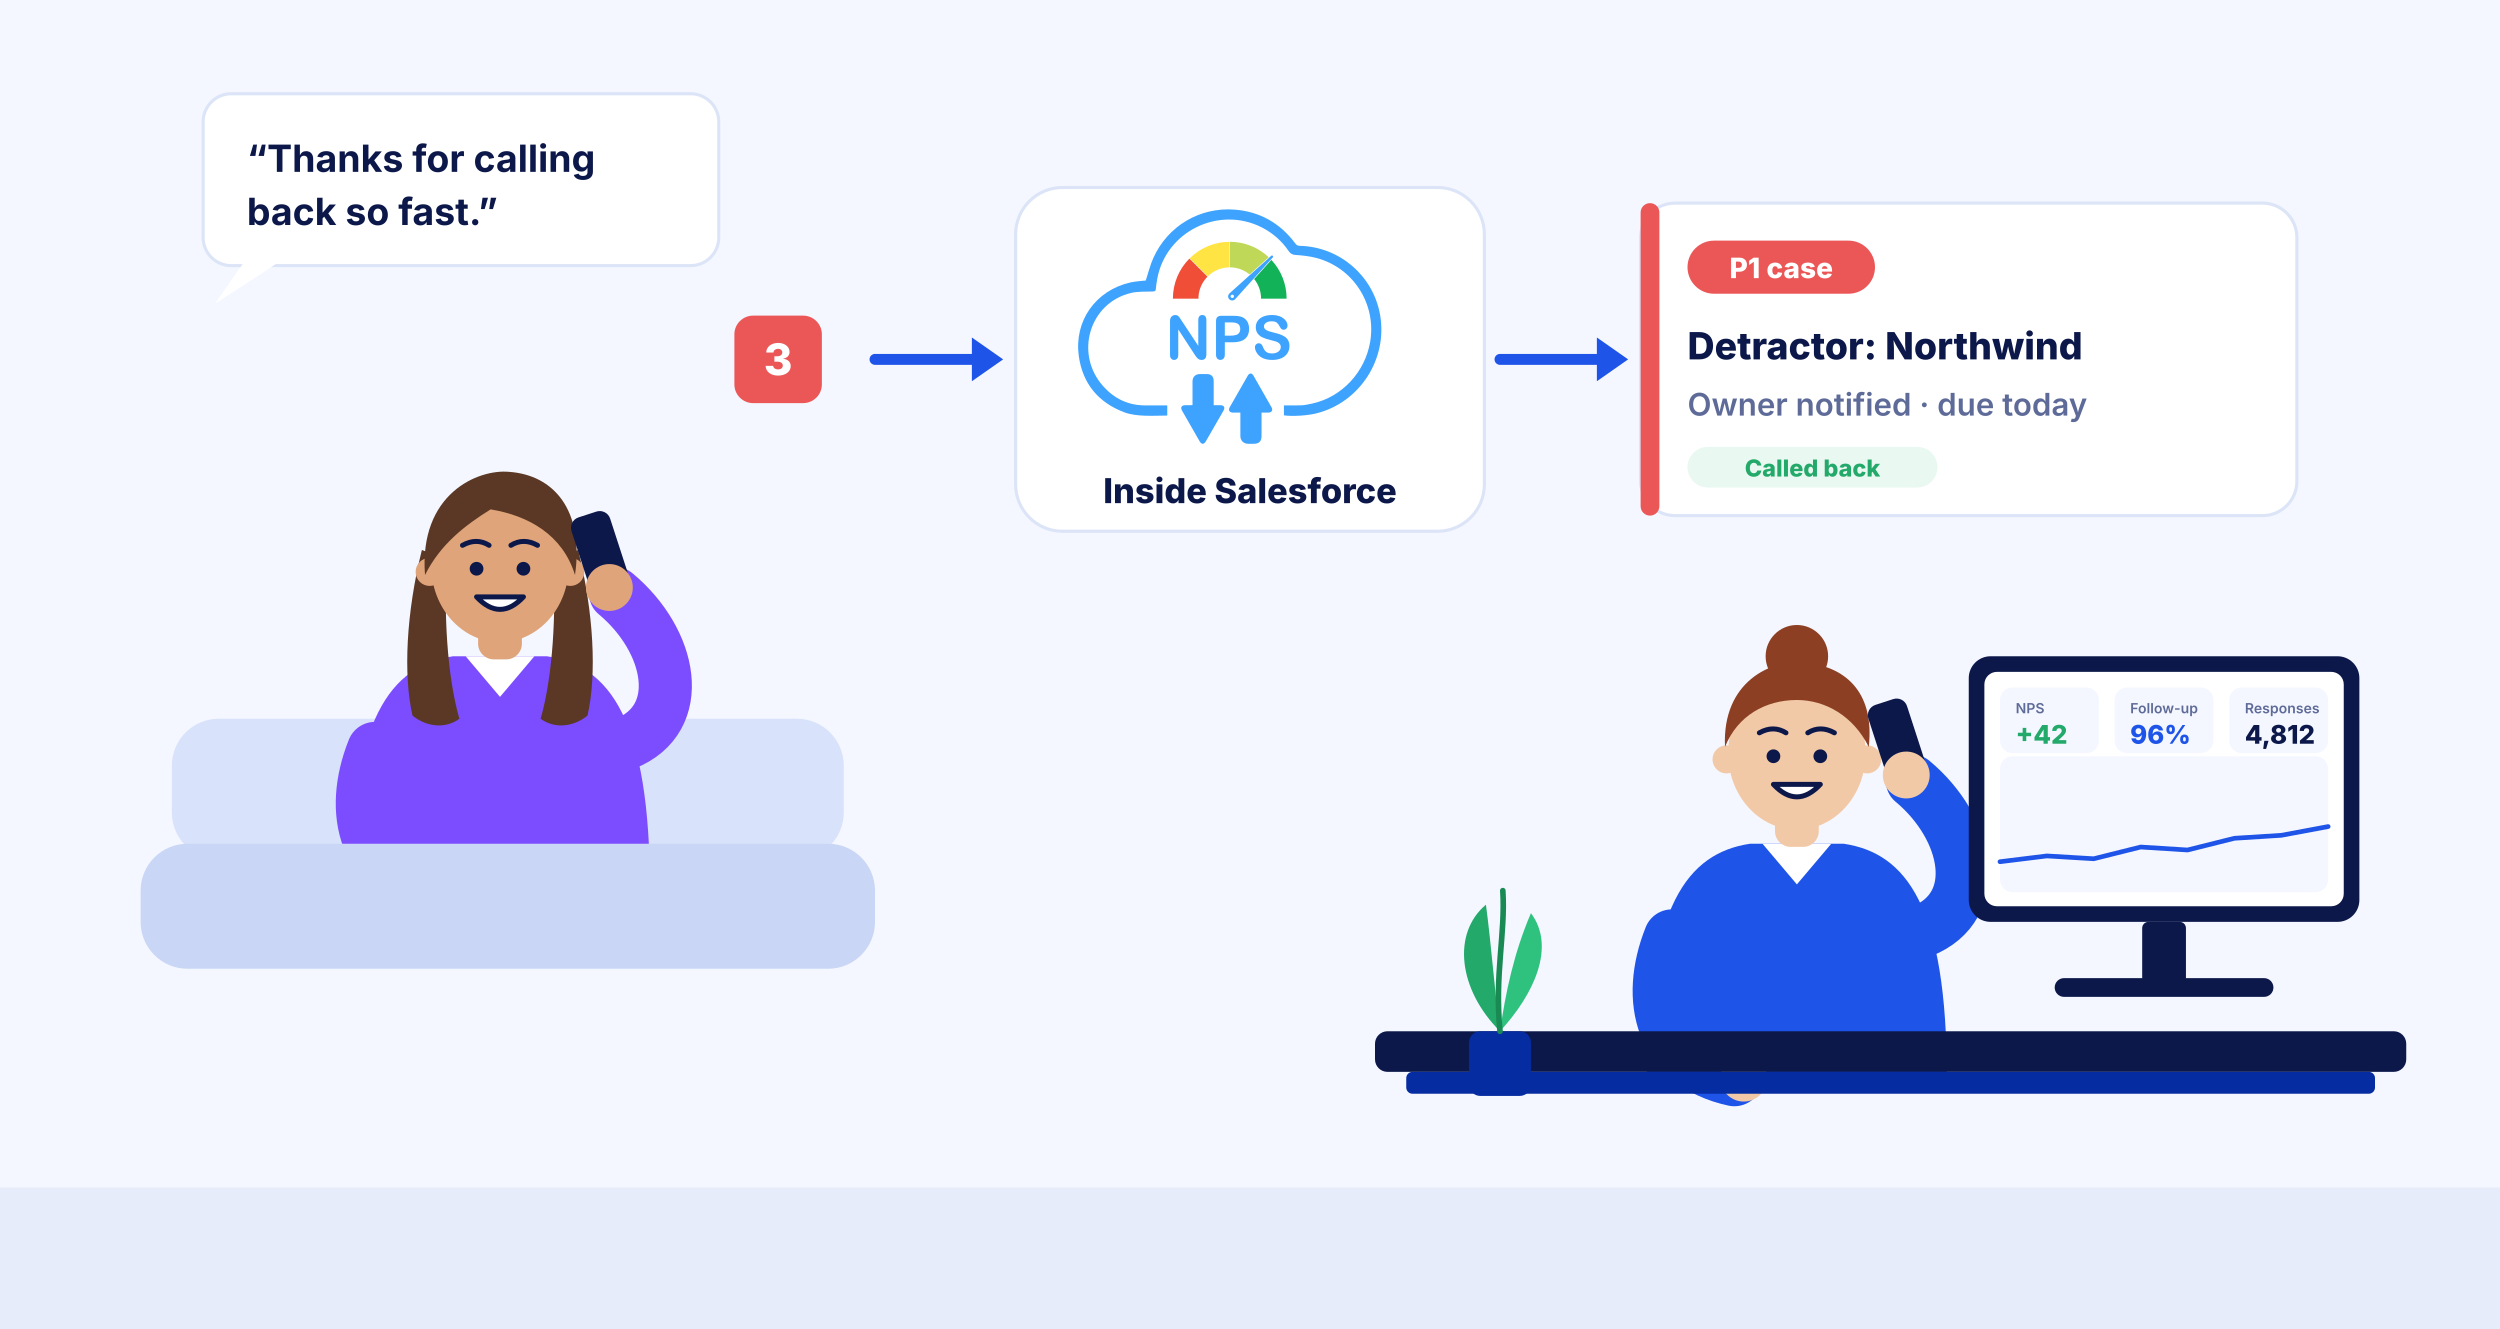
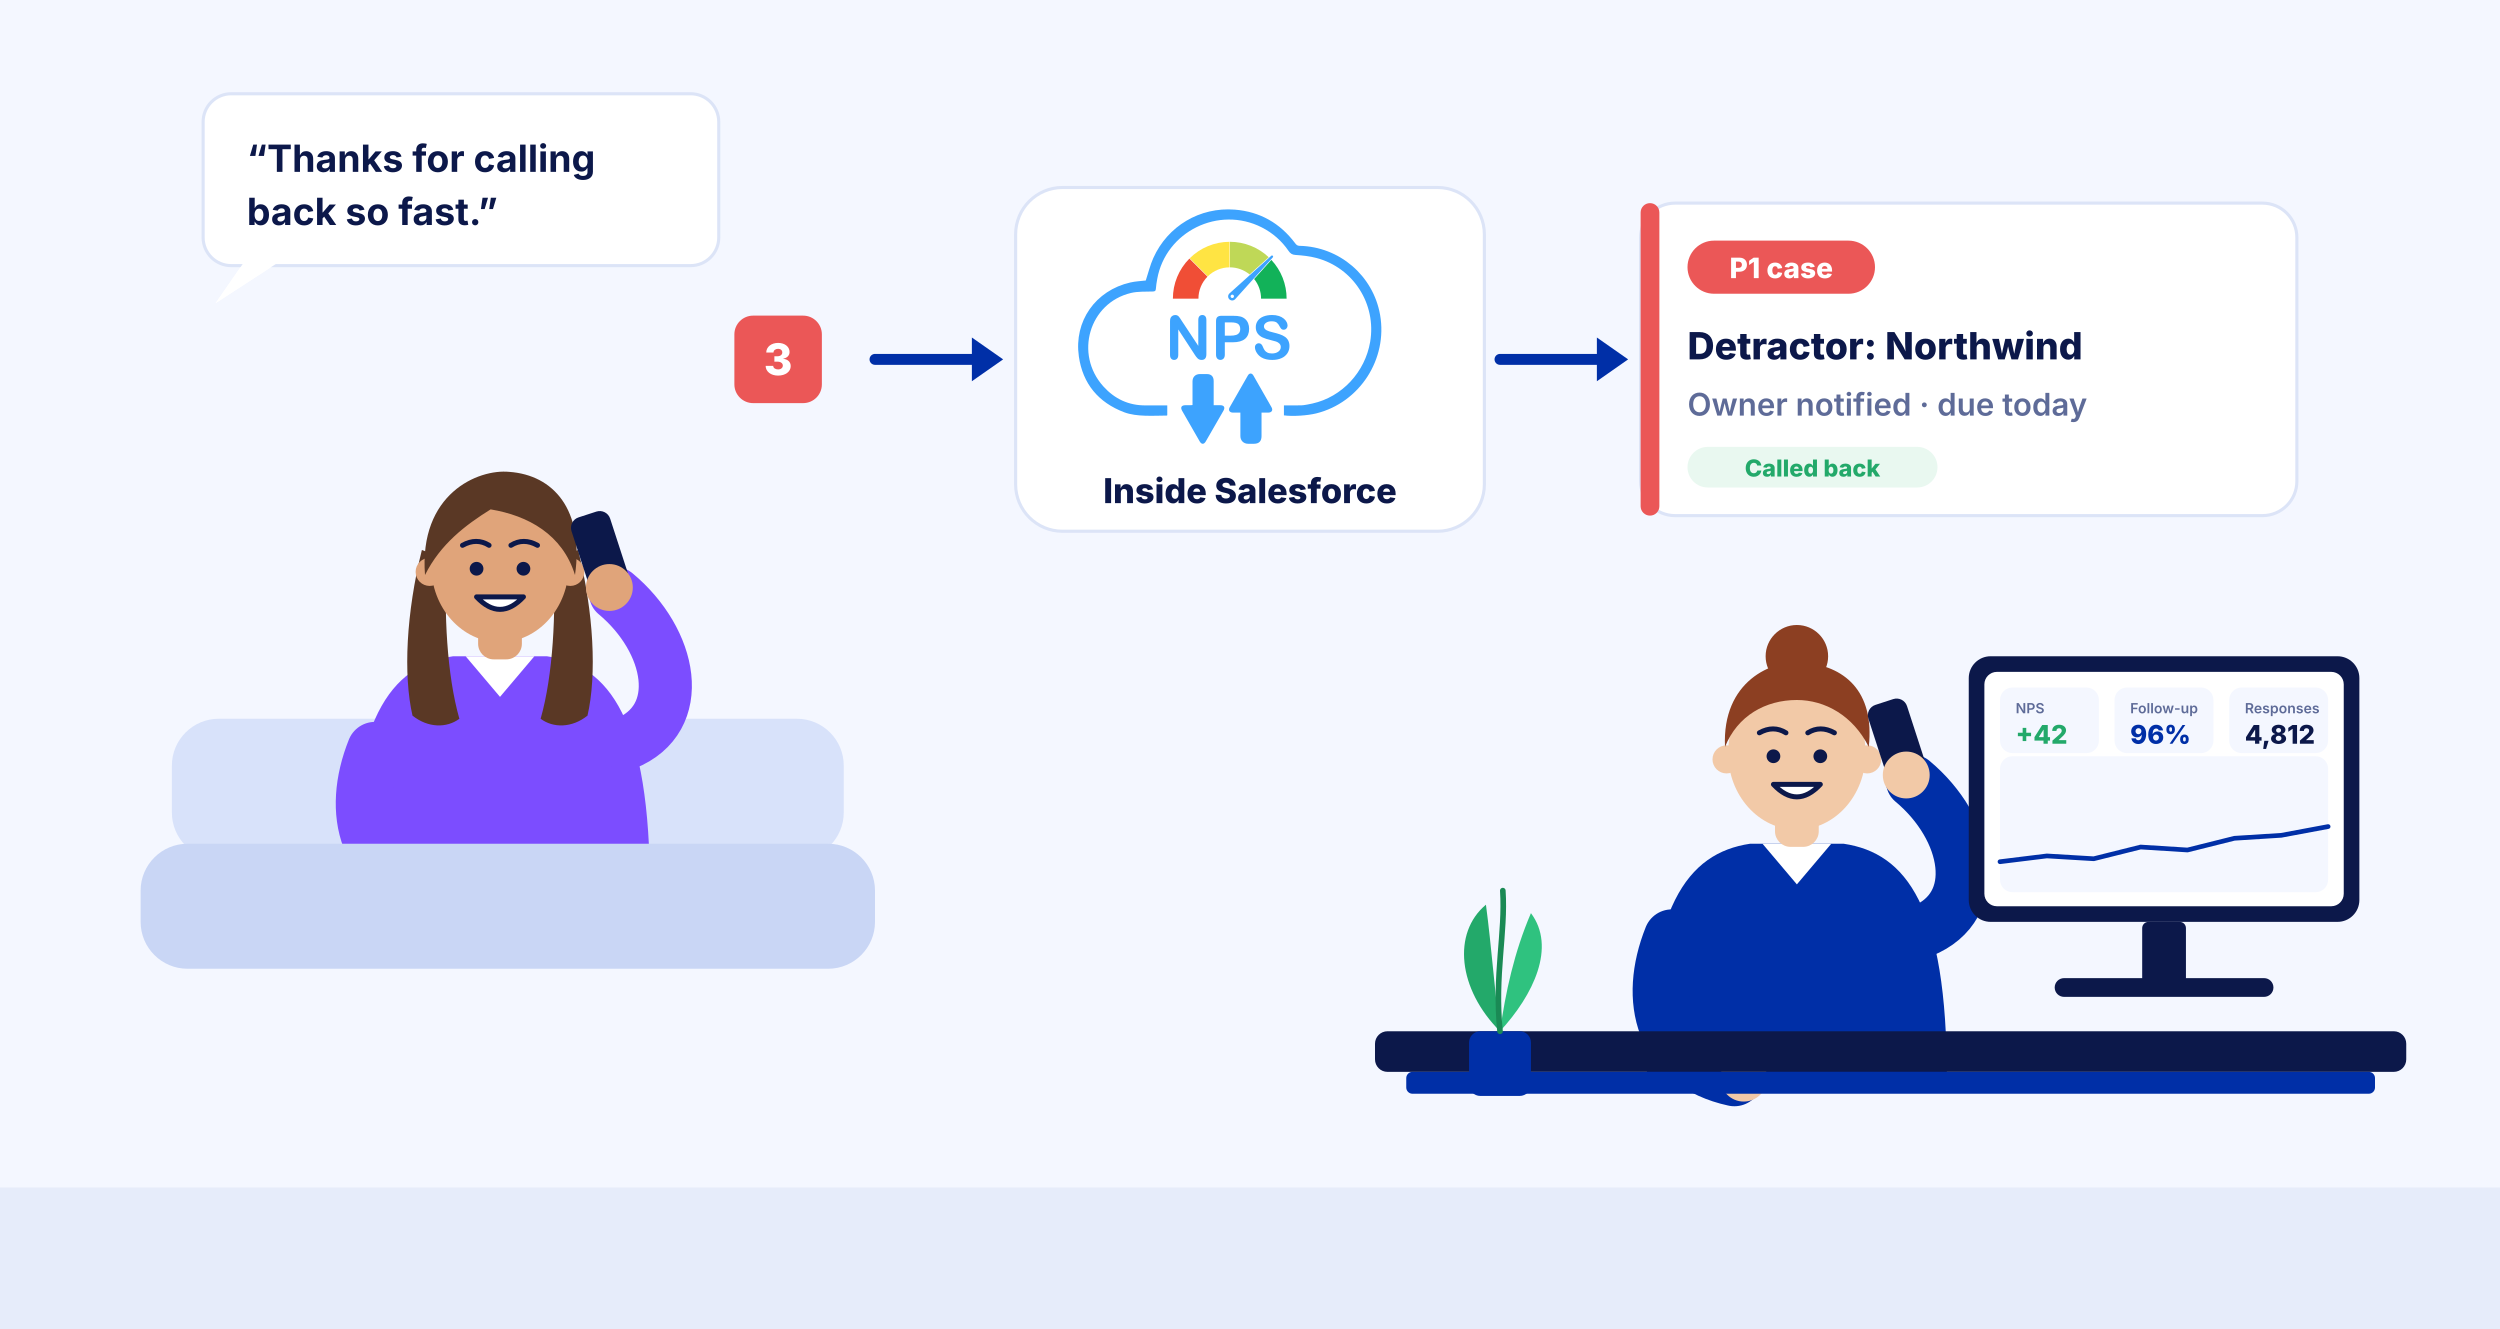
<svg xmlns="http://www.w3.org/2000/svg" viewBox="0 100 1600 850" width="1600" height="850" role="img" aria-label="A low score opens a P1 case inside Salesforce and the account owner calls the customer back the same day">
  <rect x="0" y="100" width="1600" height="850" fill="#F4F7FF" />
  <rect x="0.0" y="860.0" width="1600.0" height="140.0" rx="0.0" fill="#E6ECFA" />
  <rect x="110.0" y="560.0" width="430.0" height="90.0" rx="30.0" fill="#D8E2FA" />
  <g transform="translate(320.0 520.0) scale(1.000)">
    <path d="M-96 150 C-96 40 -70 6 -30 0 L30 0 C70 6 96 40 96 150 Z" fill="#7C4DFF" />
    <path d="M-22 0 L0 26 L22 0 Z" fill="#FFFFFF" />
    <g transform="translate(0.0 -58.0) scale(1.000)">
      <path d="M-50 -10 C-60 30 -62 70 -56 96 C-46 104 -34 104 -26 98 C-34 70 -36 30 -34 -4 Z" fill="#5A3825" />
      <path d="M50 -10 C60 30 62 70 56 96 C46 104 34 104 26 98 C34 70 36 30 34 -4 Z" fill="#5A3825" />
      <rect x="-14.0" y="30.0" width="28.0" height="30.0" rx="10.0" fill="#E0A47A" />
      <circle cx="-45.0" cy="4.0" r="9.0" fill="#E0A47A" />
      <circle cx="45.0" cy="4.0" r="9.0" fill="#E0A47A" />
      <ellipse cx="0" cy="0" rx="44" ry="49" fill="#E0A47A" />
      <path d="M-48 6 C-52 -46 -14 -62 6 -60 C34 -58 54 -36 48 6 C40 -20 18 -32 -6 -36 C-22 -26 -38 -14 -48 6 Z" fill="#5A3825" />
      <circle cx="-15.0" cy="2.0" r="4.4" fill="#0C184A" />
      <circle cx="15.0" cy="2.0" r="4.4" fill="#0C184A" />
      <path d="M-24 -13 Q-15 -18 -7 -13 M24 -13 Q15 -18 7 -13" fill="none" stroke="#0C184A" stroke-width="3.2" stroke-linecap="round" stroke-linejoin="round" />
      <path d="M-15 20 Q0 36 15 20 Z" fill="#FFFFFF" stroke="#0C184A" stroke-width="3.2" stroke-linecap="round" stroke-linejoin="round" />
    </g>
    <path d="M-80 60 C-96 100 -86 140 -40 150" fill="none" stroke="#7C4DFF" stroke-width="36" stroke-linecap="round" stroke-linejoin="round" />
    <circle cx="-34.0" cy="150.0" r="15.0" fill="#E0A47A" />
    <path d="M80 56 C120 40 110 -10 74 -40" fill="none" stroke="#7C4DFF" stroke-width="34" stroke-linecap="round" stroke-linejoin="round" />
    <g transform="translate(64 -66) rotate(-18)">
      <rect x="-13.0" y="-26.0" width="26.0" height="52.0" rx="7.0" fill="#0C184A" />
    </g>
    <circle cx="70.0" cy="-44.0" r="15.0" fill="#E0A47A" />
  </g>
  <rect x="90.0" y="640.0" width="470.0" height="80.0" rx="30.0" fill="#C9D6F5" />
  <path d="M156 268 l-18 26 l40 -26 Z" fill="#FFFFFF" />
  <rect x="130.0" y="160.0" width="330.0" height="110.0" rx="18.0" fill="#FFFFFF" stroke="#DCE4F7" stroke-width="2" />
  <path d="M156 268 l-18 26 l40 -26 Z" fill="#FFFFFF" />
  <g transform="translate(130.0 160.0) scale(1.000)">
    <text x="28.0" y="50.0" font-family="Inter, Arial, sans-serif" font-size="24" font-weight="700" fill="#0C184A" text-anchor="start">“Thanks for calling</text>
    <text x="28.0" y="84.0" font-family="Inter, Arial, sans-serif" font-size="24" font-weight="700" fill="#0C184A" text-anchor="start">back so fast.”</text>
  </g>
  <g transform="translate(800.0 330.0) scale(1.000)">
    <rect x="-150.0" y="-110.0" width="300.0" height="220.0" rx="30.0" fill="#FFFFFF" stroke="#DCE4F7" stroke-width="2" />
    <g transform="translate(-110 -96) scale(0.2426)">
      <g transform="translate(0.00 0.00) scale(1)">
        <path fill="#3da3fe" d="M372.42,469.69,417,537.19V469.06q0-6.63,2.85-10a9.64,9.64,0,0,1,7.7-3.32,9.94,9.94,0,0,1,7.89,3.32q2.89,3.33,2.89,10v90.08q0,15.08-12.5,15.08a16.58,16.58,0,0,1-5.63-.9,14.28,14.28,0,0,1-4.68-2.85,27.84,27.84,0,0,1-4.07-4.57q-1.87-2.62-3.75-5.35l-43.51-66.72v67.11q0,6.55-3.05,9.92a10.06,10.06,0,0,1-7.81,3.36,10,10,0,0,1-7.89-3.4q-3-3.41-3-9.88V472.58a25.12,25.12,0,0,1,1.25-8.83,12.6,12.6,0,0,1,4.92-5.74,13.36,13.36,0,0,1,7.42-2.23,12.18,12.18,0,0,1,9.26,3.75,28.4,28.4,0,0,1,3.44,4.45Q370.54,466.73,372.42,469.69Z" transform="translate(-100 -177.06)" />
        <path fill="#3da3fe" d="M508.2,527.66H487v32.42q0,6.95-3.28,10.55a11.56,11.56,0,0,1-16.72,0q-3.19-3.54-3.2-10.43V472q0-7.65,3.52-10.93t11.17-3.29H508.2q13.2,0,20.32,2a30.23,30.23,0,0,1,12.14,6.48,29.17,29.17,0,0,1,7.78,11.09,39.1,39.1,0,0,1,2.65,14.77q0,17.5-10.78,26.52T508.2,527.66Zm-5.62-52.5H487v35h15.63a46.84,46.84,0,0,0,13.71-1.72,16,16,0,0,0,8.4-5.63q2.88-3.9,2.89-10.23,0-7.57-4.45-12.35Q518.12,475.16,502.58,475.16Z" transform="translate(-100 -177.06)" />
        <path fill="#3da3fe" d="M657.5,537.89a33.7,33.7,0,0,1-5.35,18.67,35.53,35.53,0,0,1-15.67,13q-10.31,4.69-24.45,4.69-16.95,0-28-6.41a37.15,37.15,0,0,1-12.69-12.3q-4.89-7.69-4.89-15a10.15,10.15,0,0,1,10.4-10.24,8.82,8.82,0,0,1,6.21,2.35,18.48,18.48,0,0,1,4.33,7,46.63,46.63,0,0,0,4.73,9.14,19,19,0,0,0,7.15,6q4.61,2.38,12.11,2.39,10.3,0,16.75-4.81t6.45-12a12.68,12.68,0,0,0-3.48-9.26,22.43,22.43,0,0,0-9-5.43q-5.5-1.87-14.73-4A107.87,107.87,0,0,1,586.76,515a33.39,33.39,0,0,1-13.21-10.55q-4.87-6.68-4.88-16.6A28.47,28.47,0,0,1,573.83,471q5.16-7.35,14.92-11.29t23-4A56.66,56.66,0,0,1,630,458.4a38.4,38.4,0,0,1,12.77,7,29.19,29.19,0,0,1,7.43,9.1,21,21,0,0,1,2.34,9.3,11,11,0,0,1-2.93,7.46,9.32,9.32,0,0,1-7.3,3.32q-4,0-6.06-2a26.75,26.75,0,0,1-4.49-6.52,29.67,29.67,0,0,0-7.5-10.12q-4.38-3.63-14.06-3.63-9,0-14.5,3.94t-5.5,9.49a9.61,9.61,0,0,0,1.87,5.94,15.77,15.77,0,0,0,5.16,4.3,34.85,34.85,0,0,0,6.64,2.81q3.36,1,11.09,3a174.3,174.3,0,0,1,17.54,5,53.21,53.21,0,0,1,13.36,6.64,27.25,27.25,0,0,1,8.59,9.88A31.64,31.64,0,0,1,657.5,537.89Z" transform="translate(-100 -177.06)" />
        <path fill="#12b259" d="M609.74,310.33l-45.41,50.45a82.18,82.18,0,0,1,18.28,51.79H650A149.47,149.47,0,0,0,609.74,310.33Z" transform="translate(-100 -177.06)" />
        <path fill="#bfd857" d="M602.79,303.34a149.45,149.45,0,0,0-102.25-40.76V330a82.18,82.18,0,0,1,51.85,18.74Z" transform="translate(-100 -177.06)" />
        <path fill="#ffe443" d="M442,353.79A82.3,82.3,0,0,1,499.46,330v-67.4a149.52,149.52,0,0,0-105.14,43.55Z" transform="translate(-100 -177.06)" />
        <path fill="#f04e36" d="M393.56,306.89A149.51,149.51,0,0,0,350,412.57h67.39a82.3,82.3,0,0,1,23.83-58Z" transform="translate(-100 -177.06)" />
        <path fill="#3da3fe" d="M506.39,417.42a10.71,10.71,0,0,1-7.16-18.67l110.33-99.32a2.89,2.89,0,0,1,2-.77,3,3,0,0,1,2.68,1.78,2.85,2.85,0,0,1-.51,3.1L514.36,413.88a10.74,10.74,0,0,1-8,3.54Zm.29-15.48a4.49,4.49,0,1,0,4.49,4.49A4.5,4.5,0,0,0,506.68,401.94Z" transform="translate(-100 -177.06)" />
        <path fill="#3da3fe" d="M278.48,364.67c6.6-20,11.42-40.44,19.86-59.24,37.94-84.51,122.71-135,215.13-127.66,66,5.25,119,35.48,158.91,88.42,3.07,4.08,5.77,6.93,11.71,7.06,105.29,2.17,194.36,78.57,212.51,182,20.5,116.79-53.74,231.53-168.25,260-23.13,5.76-62,8.49-85.43,5.22V694.1c5.31,0,40.69.26,46-.05,0,0,6.79.13,29.08-4.8C796.45,671.9,857,606,870.41,526.57c16.87-99.55-44.09-195.4-141.68-221.28-18-4.77-36.91-6.8-55.53-8-8.92-.58-13.59-4.14-18-10.57a187.82,187.82,0,0,0-70.36-61.94C470.94,166.61,331.08,235.47,308.64,360.9a237,237,0,0,0-3.55,25.8c-.39,5.85-2.65,6.76-8.06,7-19.3.73-39.24-.54-57.75,3.91C129.11,424,89.66,559,166.66,644.19c29.9,33.11,67.11,50.55,112.22,50,15.28-.19,40.57,0,56.3,0V720c-.41.34-.84,1-1.28,1-34.4.22-79.28,3.84-112.39-8.71C153.33,686.43,112.22,637,101.92,565,88.57,471.81,146,390.79,237.79,369.9,251.49,366.78,265.78,366.24,278.48,364.67Z" transform="translate(-100 -177.06)" />
        <path fill="#3da3fe" d="M528,713.25c-7,0-13.27.1-19.54,0-9-.17-13-6.38-8.56-14.18q23.71-42.1,47.95-83.91c3.93-6.78,10.54-6.7,14.47.12q24.18,41.84,47.91,83.92c4.42,7.85.48,13.88-8.65,14.05-5.71.11-11.43,0-17.73,0v6.38c0,18.55,0,37.11,0,55.66,0,13.51-6.78,20.16-20.23,20.16-5,0-10.09,0-15.13,0-12-.09-20.41-8.4-20.46-20.38-.07-18.37,0-36.75,0-55.12Z" transform="translate(-100 -177.06)" />
        <path fill="#3da3fe" d="M401.76,693.08V646.55c0-5.23,0-10.45,0-15.67.05-11.58,7.57-19.2,19.22-19.38,6.12-.09,12.24,0,18.37,0,11.86,0,18.22,6.42,18.24,18.45,0,18.91,0,37.82,0,56.73v7c6.25,0,11.95-.07,17.66,0,9.67.14,13.12,5.79,8.3,14.24q-23.25,40.8-46.86,81.38c-4.82,8.29-11.12,8.2-16-.16Q397.51,749,374.5,708.66c-5.33-9.34-2-14.9,8.71-15,5.59,0,11.17,0,16.75-.1A10.91,10.91,0,0,0,401.76,693.08Z" transform="translate(-100 -177.06)" />
      </g>
    </g>
    <text x="0.0" y="92.0" font-family="Inter, Arial, sans-serif" font-size="22" font-weight="800" fill="#0C184A" text-anchor="middle">Inside Salesforce</text>
  </g>
-   <path d="M560 330 L630 330" fill="none" stroke="#1E54E8" stroke-width="7" stroke-linecap="round" stroke-linejoin="round" />
-   <path d="M622 316 L642 330 L622 344 Z" fill="#1E54E8" />
-   <path d="M960 330 L1030 330" fill="none" stroke="#1E54E8" stroke-width="7" stroke-linecap="round" stroke-linejoin="round" />
-   <path d="M1022 316 L1042 330 L1022 344 Z" fill="#1E54E8" />
+   <path d="M560 330 L630 330" fill="none" stroke="#002FA7" stroke-width="7" stroke-linecap="round" stroke-linejoin="round" />
+   <path d="M622 316 L642 330 L622 344 Z" fill="#002FA7" />
+   <path d="M960 330 L1030 330" fill="none" stroke="#002FA7" stroke-width="7" stroke-linecap="round" stroke-linejoin="round" />
+   <path d="M1022 316 L1042 330 L1022 344 Z" fill="#002FA7" />
  <rect x="470.0" y="302.0" width="56.0" height="56.0" rx="12.0" fill="#EB5757" />
  <text x="498.0" y="340.1" font-family="Inter, Arial, sans-serif" font-size="28.0" font-weight="800" fill="#FFFFFF" text-anchor="middle">3</text>
  <rect x="1050.0" y="230.0" width="420.0" height="200.0" rx="22.0" fill="#FFFFFF" stroke="#DCE4F7" stroke-width="2" />
  <rect x="1050.0" y="230.0" width="12.0" height="200.0" rx="6.0" fill="#EB5757" />
  <rect x="1080.0" y="254.0" width="120.0" height="34.0" rx="17.0" fill="#EB5757" />
  <text x="1140.0" y="278.0" font-family="Inter, Arial, sans-serif" font-size="18" font-weight="800" fill="#FFFFFF" text-anchor="middle">P1 case</text>
  <text x="1080.0" y="330.0" font-family="Inter, Arial, sans-serif" font-size="24" font-weight="800" fill="#0C184A" text-anchor="start">Detractor: Northwind</text>
  <text x="1080.0" y="366.0" font-family="Inter, Arial, sans-serif" font-size="20" font-weight="600" fill="#5E6B98" text-anchor="start">Owner notified · due today</text>
  <rect x="1080.0" y="386.0" width="160.0" height="26.0" rx="13.0" fill="#E9F8F0" />
  <text x="1160.0" y="405.0" font-family="Inter, Arial, sans-serif" font-size="15" font-weight="800" fill="#23A96A" text-anchor="middle">Called back</text>
  <g transform="translate(1150.0 640.0) scale(1.000)">
-     <path d="M-96 150 C-96 40 -70 6 -30 0 L30 0 C70 6 96 40 96 150 Z" fill="#1E54E8" />
+     <path d="M-96 150 C-96 40 -70 6 -30 0 L30 0 C70 6 96 40 96 150 Z" fill="#002FA7" />
    <path d="M-22 0 L0 26 L22 0 Z" fill="#FFFFFF" />
    <g transform="translate(0.0 -58.0) scale(1.000)">
      <rect x="-14.0" y="30.0" width="28.0" height="30.0" rx="10.0" fill="#F2C9A7" />
      <circle cx="-45.0" cy="4.0" r="9.0" fill="#F2C9A7" />
      <circle cx="45.0" cy="4.0" r="9.0" fill="#F2C9A7" />
      <ellipse cx="0" cy="0" rx="44" ry="49" fill="#F2C9A7" />
      <circle cx="0.0" cy="-62.0" r="20.0" fill="#8C3F22" />
      <path d="M-46 -4 C-48 -46 -16 -60 4 -58 C30 -56 50 -40 46 -4 C36 -24 18 -34 0 -34 C-20 -34 -38 -24 -46 -4 Z" fill="#8C3F22" />
      <circle cx="-15.0" cy="2.0" r="4.4" fill="#0C184A" />
      <circle cx="15.0" cy="2.0" r="4.4" fill="#0C184A" />
      <path d="M-24 -13 Q-15 -18 -7 -13 M24 -13 Q15 -18 7 -13" fill="none" stroke="#0C184A" stroke-width="3.2" stroke-linecap="round" stroke-linejoin="round" />
      <path d="M-15 20 Q0 36 15 20 Z" fill="#FFFFFF" stroke="#0C184A" stroke-width="3.2" stroke-linecap="round" stroke-linejoin="round" />
    </g>
-     <path d="M-80 60 C-96 100 -86 140 -40 150" fill="none" stroke="#1E54E8" stroke-width="36" stroke-linecap="round" stroke-linejoin="round" />
+     <path d="M-80 60 C-96 100 -86 140 -40 150" fill="none" stroke="#002FA7" stroke-width="36" stroke-linecap="round" stroke-linejoin="round" />
    <circle cx="-34.0" cy="150.0" r="15.0" fill="#F2C9A7" />
-     <path d="M80 56 C120 40 110 -10 74 -40" fill="none" stroke="#1E54E8" stroke-width="34" stroke-linecap="round" stroke-linejoin="round" />
+     <path d="M80 56 C120 40 110 -10 74 -40" fill="none" stroke="#002FA7" stroke-width="34" stroke-linecap="round" stroke-linejoin="round" />
    <g transform="translate(64 -66) rotate(-18)">
      <rect x="-13.0" y="-26.0" width="26.0" height="52.0" rx="7.0" fill="#0C184A" />
    </g>
    <circle cx="70.0" cy="-44.0" r="15.0" fill="#F2C9A7" />
  </g>
  <rect x="880.0" y="760.0" width="660.0" height="26.0" rx="8.0" fill="#0C184A" />
-   <rect x="900.0" y="786.0" width="620.0" height="14.0" rx="4.0" fill="#052CA0" />
+   <rect x="900.0" y="786.0" width="620.0" height="14.0" rx="4.0" fill="#002FA7" />
  <rect x="1260.0" y="520.0" width="250.0" height="170.0" rx="14.0" fill="#0C184A" />
  <rect x="1270.0" y="530.0" width="230.0" height="150.0" rx="8.0" fill="#FFFFFF" />
  <g transform="translate(1270.0 530.0) scale(1.000)">
    <rect x="10.0" y="10.0" width="63.3" height="42.0" rx="8.0" fill="#F4F7FF" />
    <text x="20.0" y="26.5" font-family="Inter, Arial, sans-serif" font-size="9.0" font-weight="600" fill="#5E6B98" text-anchor="start">NPS</text>
    <text x="20.0" y="46.0" font-family="Inter, Arial, sans-serif" font-size="16.5" font-weight="800" fill="#23A96A" text-anchor="start">+42</text>
    <rect x="83.3" y="10.0" width="63.3" height="42.0" rx="8.0" fill="#F4F7FF" />
    <text x="93.3" y="26.5" font-family="Inter, Arial, sans-serif" font-size="9.0" font-weight="600" fill="#5E6B98" text-anchor="start">Follow-up</text>
-     <text x="93.3" y="46.0" font-family="Inter, Arial, sans-serif" font-size="16.5" font-weight="800" fill="#1E54E8" text-anchor="start">96%</text>
+     <text x="93.3" y="46.0" font-family="Inter, Arial, sans-serif" font-size="16.5" font-weight="800" fill="#002FA7" text-anchor="start">96%</text>
    <rect x="156.7" y="10.0" width="63.3" height="42.0" rx="8.0" fill="#F4F7FF" />
    <text x="166.7" y="26.5" font-family="Inter, Arial, sans-serif" font-size="9.0" font-weight="600" fill="#5E6B98" text-anchor="start">Responses</text>
    <text x="166.7" y="46.0" font-family="Inter, Arial, sans-serif" font-size="16.5" font-weight="800" fill="#0C184A" text-anchor="start">4,812</text>
    <rect x="10.0" y="54.0" width="210.0" height="87.0" rx="8.0" fill="#F4F7FF" />
-     <path d="M10.0 121.5 L40.0 117.8 L70.0 119.6 L100.0 112.1 L130.0 114.0 L160.0 106.5 L190.0 104.6 L220.0 99.0" fill="none" stroke="#1E54E8" stroke-width="3.0" stroke-linecap="round" stroke-linejoin="round" />
+     <path d="M10.0 121.5 L40.0 117.8 L70.0 119.6 L100.0 112.1 L130.0 114.0 L160.0 106.5 L190.0 104.6 L220.0 99.0" fill="none" stroke="#002FA7" stroke-width="3.0" stroke-linecap="round" stroke-linejoin="round" />
  </g>
  <rect x="1371.0" y="690.0" width="28.0" height="40.0" rx="4.0" fill="#0C184A" />
  <rect x="1315.0" y="726.0" width="140.0" height="12.0" rx="6.0" fill="#0C184A" />
  <g transform="translate(960.0 760.0) scale(0.900)">
-     <rect x="-22.0" y="0.0" width="44.0" height="46.0" rx="8.0" fill="#052CA0" />
+     <rect x="-22.0" y="0.0" width="44.0" height="46.0" rx="8.0" fill="#002FA7" />
    <path d="M0 0 C-30 -30 -34 -70 -10 -90 C-6 -60 -4 -30 0 0 Z" fill="#23A96A" />
    <path d="M0 0 C24 -26 40 -60 22 -84 C10 -56 4 -28 0 0 Z" fill="#2FC27F" />
    <path d="M0 0 C-4 -40 4 -70 2 -100" fill="none" stroke="#1A8A55" stroke-width="4" stroke-linecap="round" stroke-linejoin="round" />
  </g>
</svg>
